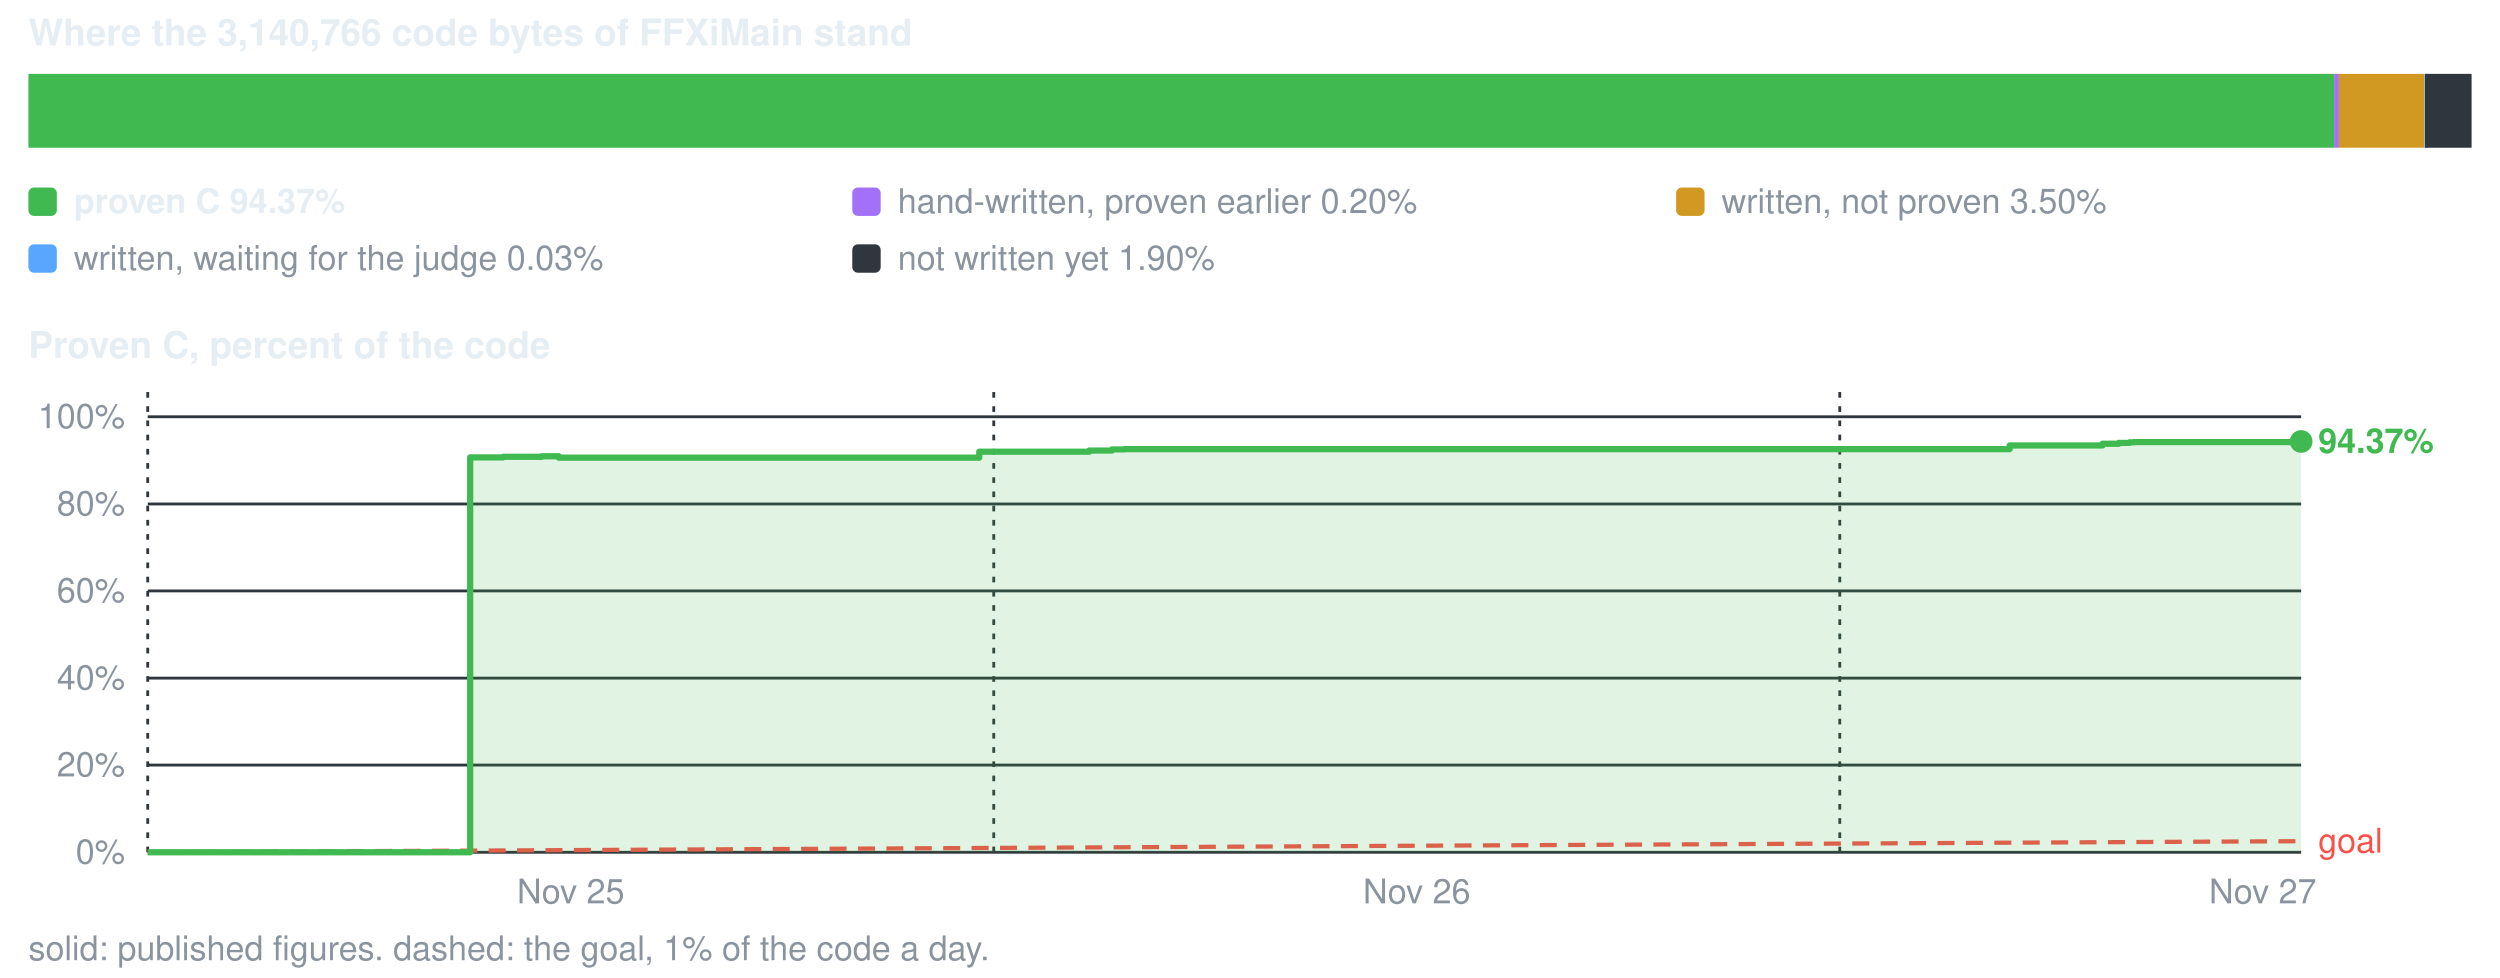
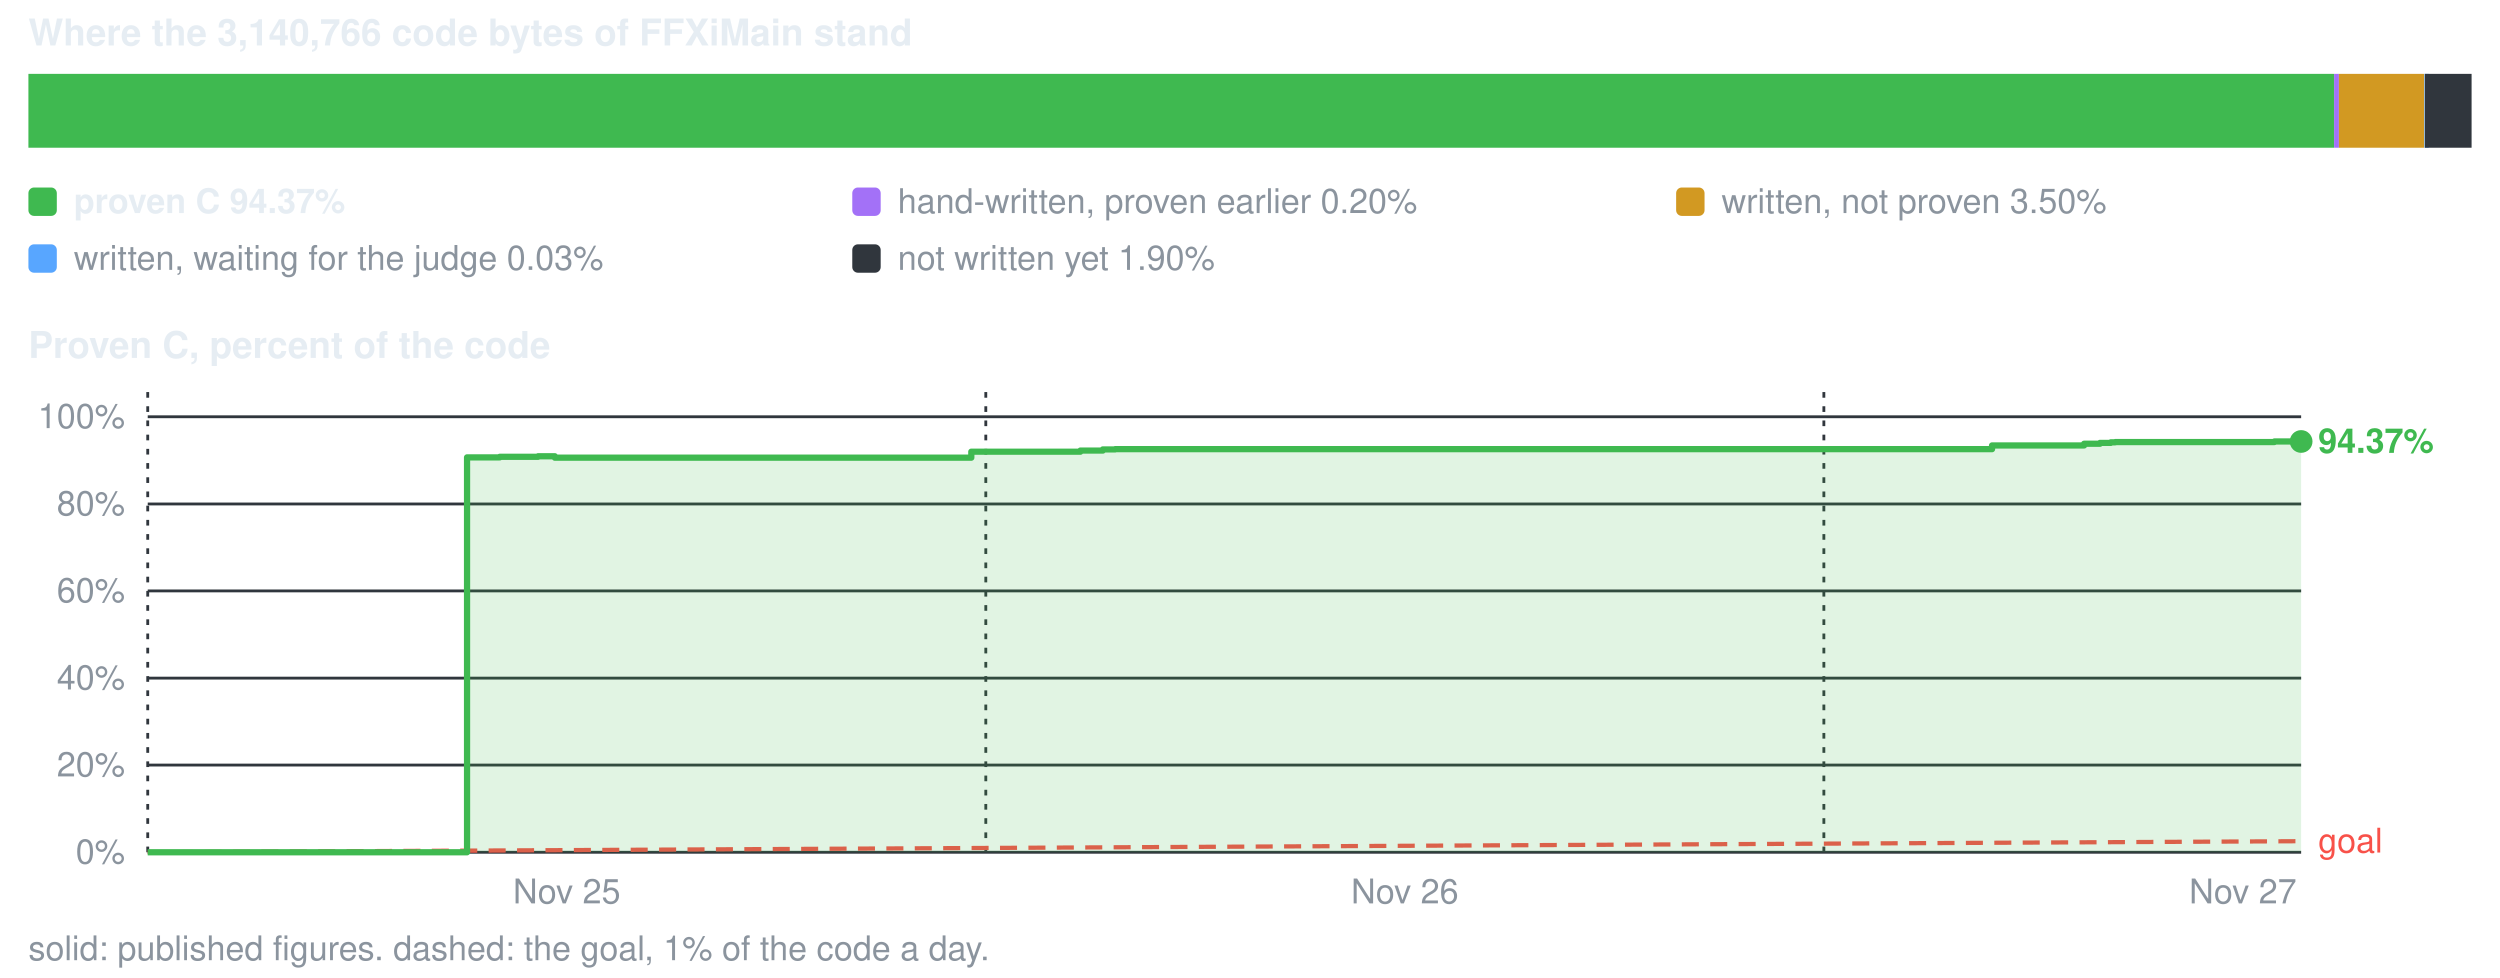
<svg xmlns="http://www.w3.org/2000/svg" viewBox="0 0 880 344" width="880" height="344" role="img" aria-label="conversion progress">
  <style>text{font-family:-apple-system,BlinkMacSystemFont,'Segoe UI',Helvetica,Arial,sans-serif;font-size:12px;fill:#8b949e}.s{fill:#e6edf3;font-weight:600}.b{font-size:13px}</style>
  <text x="10" y="16" class="s b">Where the 3,140,766 code bytes of FFXiMain stand</text>
  <rect x="10.0" y="26" width="811.6" height="26" fill="#3fb950" />
  <rect x="821.6" y="26" width="1.7" height="26" fill="#a371f7" />
  <rect x="823.3" y="26" width="30.1" height="26" fill="#d29922" />
  <rect x="853.4" y="26" width="1.5" height="26" fill="#58a6ff" />
  <rect x="853.6" y="26" width="16.4" height="26" fill="#30363d" />
  <rect x="10" y="66" width="10" height="10" rx="2" fill="#3fb950" />
  <text x="26" y="75" class="s">proven C 94.37%</text>
  <rect x="300" y="66" width="10" height="10" rx="2" fill="#a371f7" />
  <text x="316" y="75">hand-written, proven earlier 0.20%</text>
  <rect x="590" y="66" width="10" height="10" rx="2" fill="#d29922" />
  <text x="606" y="75">written, not proven 3.50%</text>
  <rect x="10" y="86" width="10" height="10" rx="2" fill="#58a6ff" />
  <text x="26" y="95">written, waiting for the judge 0.03%</text>
  <rect x="300" y="86" width="10" height="10" rx="2" fill="#30363d" />
  <text x="316" y="95">not written yet 1.90%</text>
  <text x="10" y="126" class="s b">Proven C, percent of the code</text>
  <line x1="52" y1="300.0" x2="810" y2="300.0" stroke="#30363d" stroke-width="1" />
  <text x="44" y="304.0" text-anchor="end">0%</text>
  <line x1="52" y1="269.3" x2="810" y2="269.3" stroke="#30363d" stroke-width="1" />
  <text x="44" y="273.3" text-anchor="end">20%</text>
  <line x1="52" y1="238.7" x2="810" y2="238.7" stroke="#30363d" stroke-width="1" />
  <text x="44" y="242.7" text-anchor="end">40%</text>
  <line x1="52" y1="208.0" x2="810" y2="208.0" stroke="#30363d" stroke-width="1" />
  <text x="44" y="212.0" text-anchor="end">60%</text>
  <line x1="52" y1="177.4" x2="810" y2="177.4" stroke="#30363d" stroke-width="1" />
  <text x="44" y="181.4" text-anchor="end">80%</text>
  <line x1="52" y1="146.7" x2="810" y2="146.7" stroke="#30363d" stroke-width="1" />
  <text x="44" y="150.7" text-anchor="end">100%</text>
  <line x1="52.0" y1="138" x2="52.0" y2="300" stroke="#30363d" stroke-width="1" stroke-dasharray="2 3" />
-   <text x="200.9" y="318" text-anchor="middle">Nov 25</text>
-   <line x1="349.8" y1="138" x2="349.8" y2="300" stroke="#30363d" stroke-width="1" stroke-dasharray="2 3" />
-   <text x="498.7" y="318" text-anchor="middle">Nov 26</text>
-   <line x1="647.6" y1="138" x2="647.6" y2="300" stroke="#30363d" stroke-width="1" stroke-dasharray="2 3" />
-   <text x="796.5" y="318" text-anchor="middle">Nov 27</text>
+   <text x="199.5" y="318" text-anchor="middle">Nov 25</text>
+   <line x1="347.0" y1="138" x2="347.0" y2="300" stroke="#30363d" stroke-width="1" stroke-dasharray="2 3" />
+   <text x="494.5" y="318" text-anchor="middle">Nov 26</text>
+   <line x1="642.0" y1="138" x2="642.0" y2="300" stroke="#30363d" stroke-width="1" stroke-dasharray="2 3" />
+   <text x="789.5" y="318" text-anchor="middle">Nov 27</text>
  <line x1="52.0" y1="300.0" x2="810.0" y2="296.1" stroke="#f85149" stroke-width="1.5" stroke-dasharray="6 4" />
  <text x="816.0" y="300.1" style="fill:#f85149">goal</text>
-   <path d="M52.0 300.0 H165.5 V161.0 H177.1 V160.8 H182.2 V160.8 H184.5 V160.8 H190.7 V160.6 H194.2 V160.6 H196.7 V161.1 H344.7 V159.0 H383.4 V158.6 H391.4 V158.2 H393.8 V158.2 H395.8 V158.1 H399.2 V158.1 H410.4 V158.1 H433.9 V158.1 H707.4 V156.8 H740.1 V156.2 H745.8 V155.9 H749.6 V155.7 H751.1 V155.6 H752.2 V155.6 H753.0 V155.6 H753.5 V155.6 H756.3 V155.6 H757.0 V155.6 H807.8 V155.4 H808.4 V155.4 H808.5 V155.4 H809.9 V155.4 H810.0 V155.4 V300.0 H52.0 Z" fill="#3fb950" fill-opacity="0.16" />
-   <path d="M52.0 300.0 H165.5 V161.0 H177.1 V160.8 H182.2 V160.8 H184.5 V160.8 H190.7 V160.6 H194.2 V160.6 H196.7 V161.1 H344.7 V159.0 H383.4 V158.6 H391.4 V158.2 H393.8 V158.2 H395.8 V158.1 H399.2 V158.1 H410.4 V158.1 H433.9 V158.1 H707.4 V156.8 H740.1 V156.2 H745.8 V155.9 H749.6 V155.7 H751.1 V155.6 H752.2 V155.6 H753.0 V155.6 H753.5 V155.6 H756.3 V155.6 H757.0 V155.6 H807.8 V155.4 H808.4 V155.4 H808.5 V155.4 H809.9 V155.4 H810.0 V155.4" fill="none" stroke="#3fb950" stroke-width="2.2" stroke-linejoin="round" />
+   <path d="M52.0 300.0 H164.4 V161.0 H175.9 V160.8 H180.9 V160.8 H183.3 V160.8 H189.4 V160.6 H192.8 V160.6 H195.3 V161.1 H341.9 V159.0 H380.3 V158.6 H388.2 V158.2 H390.5 V158.2 H392.5 V158.1 H396.0 V158.1 H407.0 V158.1 H430.3 V158.1 H701.2 V156.8 H733.6 V156.2 H739.2 V155.9 H743.0 V155.7 H744.6 V155.6 H745.6 V155.6 H746.4 V155.6 H746.8 V155.6 H749.7 V155.6 H750.3 V155.6 H800.6 V155.4 H801.3 V155.4 H801.4 V155.4 H802.7 V155.4 H802.9 V155.4 H810.0 V155.4 V300.0 H52.0 Z" fill="#3fb950" fill-opacity="0.16" />
+   <path d="M52.0 300.0 H164.4 V161.0 H175.9 V160.8 H180.9 V160.8 H183.3 V160.8 H189.4 V160.6 H192.8 V160.6 H195.3 V161.1 H341.9 V159.0 H380.3 V158.6 H388.2 V158.2 H390.5 V158.2 H392.5 V158.1 H396.0 V158.1 H407.0 V158.1 H430.3 V158.1 H701.2 V156.8 H733.6 V156.2 H739.2 V155.9 H743.0 V155.7 H744.6 V155.6 H745.6 V155.6 H746.4 V155.6 H746.8 V155.6 H749.7 V155.6 H750.3 V155.6 H800.6 V155.4 H801.3 V155.4 H801.4 V155.4 H802.7 V155.4 H802.9 V155.4 H810.0 V155.4" fill="none" stroke="#3fb950" stroke-width="2.2" stroke-linejoin="round" />
  <circle cx="810.0" cy="155.4" r="4" fill="#3fb950" />
  <text x="816.0" y="159.4" class="s" style="fill:#3fb950">94.37%</text>
  <text x="10" y="338">solid: published figures. dashed: the goal, 1% of the code a day.</text>
</svg>
